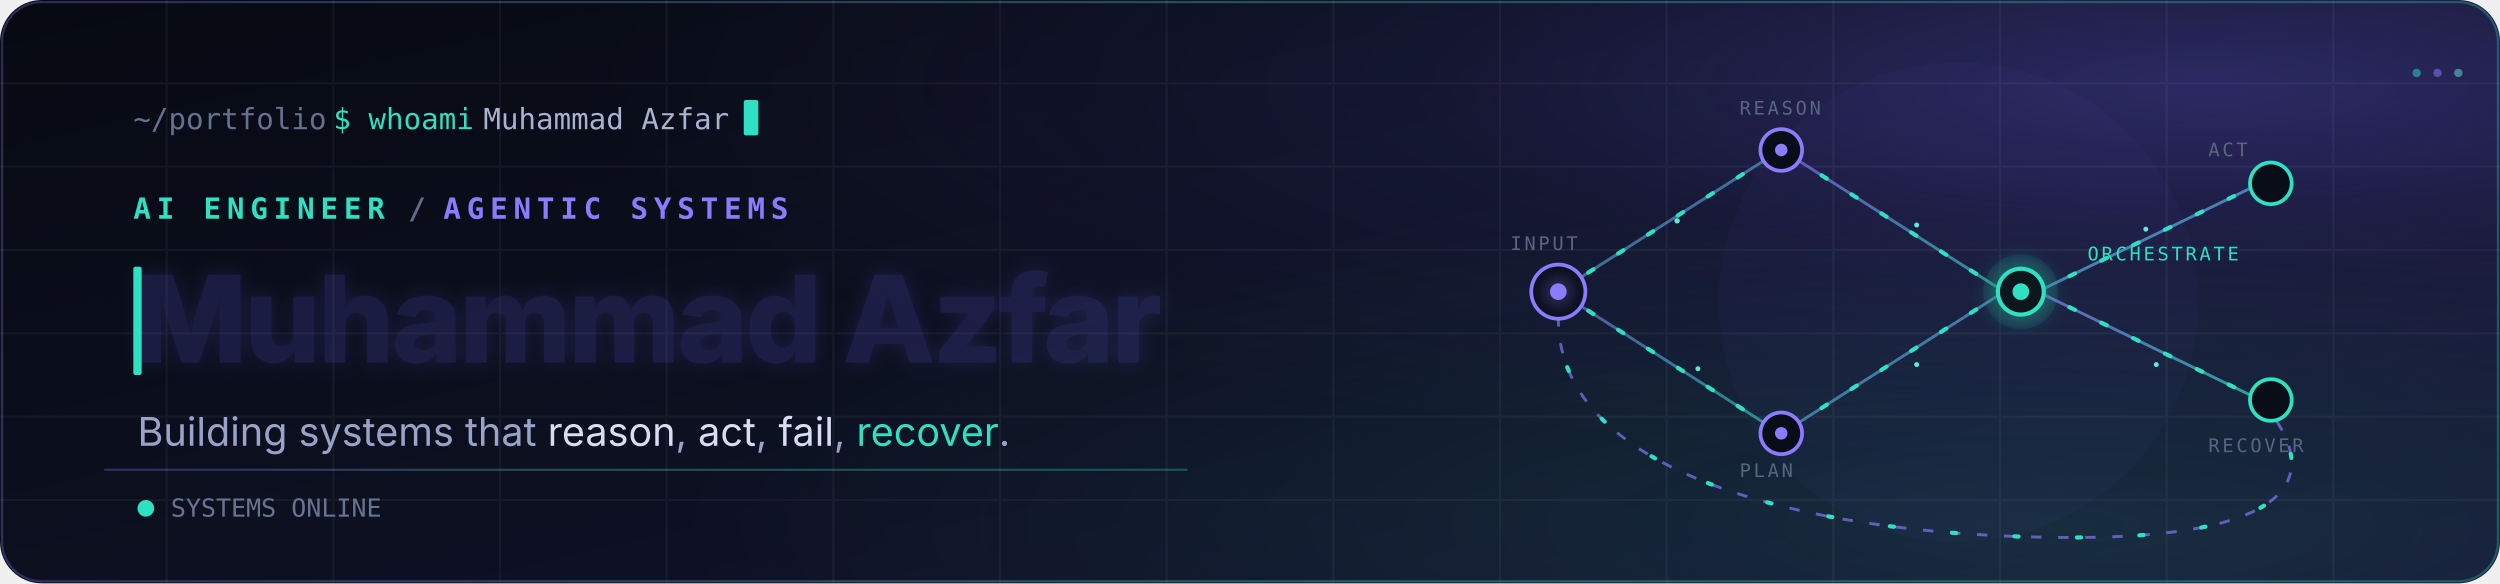
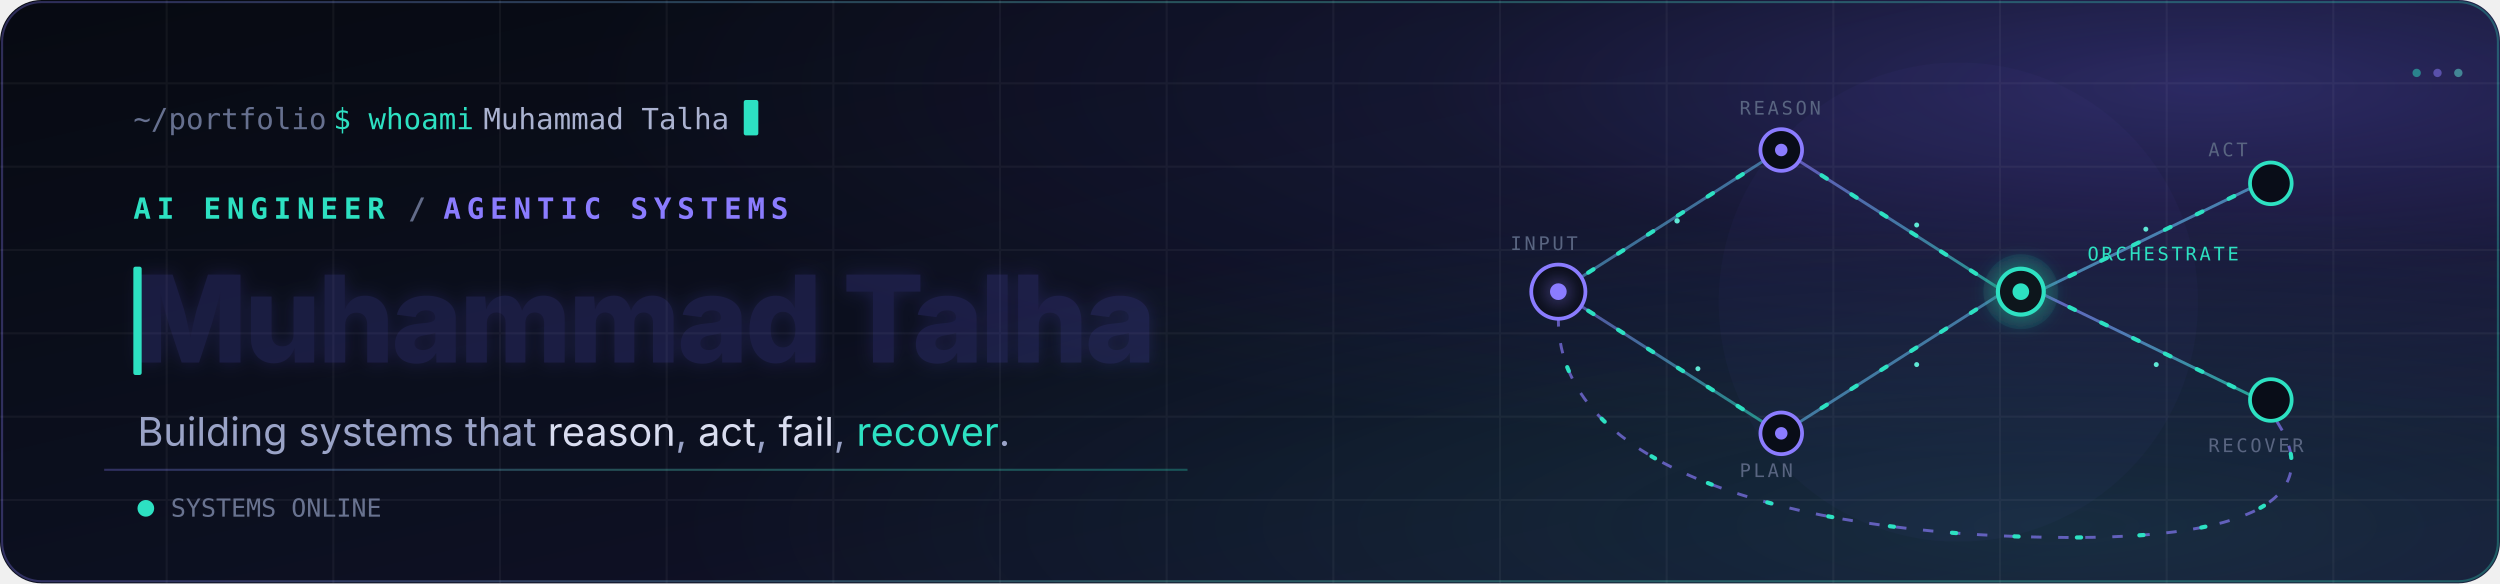
<svg xmlns="http://www.w3.org/2000/svg" viewBox="0 0 1200 280" width="1200" height="280" role="img" aria-label="Muhammad Talha, Aspiring AI Engineer">
  <defs>
    <linearGradient id="bg" x1="0" y1="0" x2="1" y2="1">
      <stop offset="0%" stop-color="#070A12" />
      <stop offset="52%" stop-color="#0C1020" />
      <stop offset="100%" stop-color="#171231" />
    </linearGradient>
    <linearGradient id="accent" x1="0" y1="0" x2="1" y2="0">
      <stop offset="0%" stop-color="#8B7CFF" />
      <stop offset="48%" stop-color="#5FE8D5" />
      <stop offset="100%" stop-color="#2DE1C2" />
    </linearGradient>
    <linearGradient id="nameGradient" x1="0" y1="0" x2="1" y2="0">
      <stop offset="0%" stop-color="#FFFFFF" />
      <stop offset="42%" stop-color="#E4E1FF" />
      <stop offset="100%" stop-color="#7FFFEA" />
    </linearGradient>
    <linearGradient id="graphGradient" x1="0" y1="0" x2="1" y2="1">
      <stop offset="0%" stop-color="#8B7CFF" />
      <stop offset="100%" stop-color="#2DE1C2" />
    </linearGradient>
    <radialGradient id="purpleGlow" cx="88%" cy="15%" r="65%">
      <stop offset="0%" stop-color="#7566FF" stop-opacity="0.30" />
      <stop offset="48%" stop-color="#7566FF" stop-opacity="0.09" />
      <stop offset="100%" stop-color="#7566FF" stop-opacity="0" />
    </radialGradient>
    <radialGradient id="tealGlow" cx="82%" cy="90%" r="55%">
      <stop offset="0%" stop-color="#2DE1C2" stop-opacity="0.13" />
      <stop offset="100%" stop-color="#2DE1C2" stop-opacity="0" />
    </radialGradient>
    <filter id="softGlow" x="-100%" y="-100%" width="300%" height="300%">
      <feGaussianBlur stdDeviation="5" result="blur" />
      <feMerge>
        <feMergeNode in="blur" />
        <feMergeNode in="SourceGraphic" />
      </feMerge>
    </filter>
    <filter id="strongGlow" x="-150%" y="-150%" width="400%" height="400%">
      <feGaussianBlur stdDeviation="8" result="blur" />
      <feMerge>
        <feMergeNode in="blur" />
        <feMergeNode in="SourceGraphic" />
      </feMerge>
    </filter>
    <filter id="nameGlow" x="-20%" y="-50%" width="140%" height="200%">
      <feGaussianBlur stdDeviation="4" result="blur" />
      <feMerge>
        <feMergeNode in="blur" />
        <feMergeNode in="SourceGraphic" />
      </feMerge>
    </filter>
    <clipPath id="nameClip">
      <rect x="62" y="120" width="0" height="70">
        <animate attributeName="width" from="0" to="545" dur="2.2s" begin="0.45s" fill="freeze" />
      </rect>
    </clipPath>
    <clipPath id="graphClip">
      <rect x="700" y="30" width="460" height="230" />
    </clipPath>
  </defs>
  <rect width="1200" height="280" rx="20" fill="url(#bg)" />
  <rect width="1200" height="280" rx="20" fill="url(#purpleGlow)" />
  <rect width="1200" height="280" rx="20" fill="url(#tealGlow)" />
  <rect x="1" y="1" width="1198" height="278" rx="19" fill="none" stroke="url(#accent)" stroke-opacity="0.30" />
  <g opacity="0.045" stroke="#FFFFFF" stroke-width="1">
    <path d="M0 40H1200" />
    <path d="M0 80H1200" />
    <path d="M0 120H1200" />
    <path d="M0 160H1200" />
    <path d="M0 200H1200" />
    <path d="M0 240H1200" />
    <path d="M80 0V280" />
    <path d="M160 0V280" />
    <path d="M240 0V280" />
    <path d="M320 0V280" />
    <path d="M400 0V280" />
    <path d="M480 0V280" />
    <path d="M560 0V280" />
    <path d="M640 0V280" />
    <path d="M720 0V280" />
    <path d="M800 0V280" />
    <path d="M880 0V280" />
    <path d="M960 0V280" />
    <path d="M1040 0V280" />
    <path d="M1120 0V280" />
  </g>
  <g font-family="'SF Mono','JetBrains Mono','Fira Code',Menlo,Consolas,monospace">
    <text x="64" y="62" font-size="14" fill="#66708F">
      ~/portfolio
    </text>
    <text x="160" y="62" font-size="14" fill="#2DE1C2">
      $ whoami
    </text>
    <text x="232" y="62" font-size="14" fill="#AAB2D0">
-       Muhammad Azfar
+       Muhammad Talha
    </text>
    <rect x="357" y="48" width="7" height="17" rx="1" fill="#2DE1C2">
      <animate attributeName="opacity" values="1;0;1" dur="1s" repeatCount="indefinite" />
    </rect>
  </g>
  <text x="64" y="105" font-family="'SF Mono','JetBrains Mono','Fira Code',Menlo,Consolas,monospace" font-size="14" font-weight="600" letter-spacing="2.8" fill="#2DE1C2">

    AI ENGINEER

    <tspan fill="#626B89"> / </tspan>
    <tspan fill="#8B7CFF">
      AGENTIC SYSTEMS
    </tspan>
  </text>
  <text x="64" y="174" font-family="Inter,'Segoe UI',Helvetica,Arial,sans-serif" font-size="58" font-weight="800" letter-spacing="-1.5" fill="#6C63FF" opacity="0.17" filter="url(#nameGlow)">
-     Muhammad Azfar
+     Muhammad Talha
  </text>
  <g clip-path="url(#nameClip)">
    <text x="64" y="174" font-family="Inter,'Segoe UI',Helvetica,Arial,sans-serif" font-size="58" font-weight="800" letter-spacing="-1.5" fill="url(#nameGradient)">
-       Muhammad Azfar
+       Muhammad Talha
    </text>
  </g>
  <rect x="64" y="128" width="4" height="52" rx="1" fill="#2DE1C2">
    <animate attributeName="x" from="64" to="585" dur="2.2s" begin="0.45s" fill="freeze" />
    <animate attributeName="opacity" values="0;1" dur="0.15s" begin="0.45s" fill="freeze" />
    <animate attributeName="opacity" values="1;0;1" dur="0.8s" begin="2.8s" repeatCount="indefinite" />
  </rect>
  <text x="66" y="214" font-family="Inter,'Segoe UI',Helvetica,Arial,sans-serif" font-size="19" fill="#9AA3C7">

    Building systems that

    <tspan fill="#D9DDF0">reason</tspan>,

    <tspan fill="#D9DDF0">act</tspan>,

    <tspan fill="#D9DDF0">fail</tspan>,

    <tspan fill="#2DE1C2">recover</tspan>.

  </text>
  <g transform="translate(65 248)" font-family="'SF Mono','JetBrains Mono','Fira Code',Menlo,Consolas,monospace">
    <circle cx="5" cy="-4" r="4" fill="#2DE1C2">
      <animate attributeName="r" values="4;5;4" dur="1.4s" repeatCount="indefinite" />
      <animate attributeName="opacity" values="1;0.35;1" dur="1.4s" repeatCount="indefinite" />
    </circle>
    <text x="17" y="0" font-size="12" fill="#697390">
      SYSTEMS ONLINE
    </text>
  </g>
  <g clip-path="url(#graphClip)">
    <circle cx="940" cy="145" r="115" fill="#7566FF" opacity="0.035">
      <animate attributeName="r" values="105;125;105" dur="5s" repeatCount="indefinite" />
      <animate attributeName="opacity" values="0.025;0.055;0.025" dur="5s" repeatCount="indefinite" />
    </circle>
    <g fill="none" stroke="url(#graphGradient)" stroke-width="1.4" stroke-linecap="round">
      <path d="M748 140 L850 75" opacity="0.58" />
      <path d="M748 140 L850 205" opacity="0.58" />
      <path d="M860 75 L962 140" opacity="0.62" />
      <path d="M860 205 L962 140" opacity="0.62" />
      <path d="M978 140 L1085 88" opacity="0.68" />
      <path d="M978 140 L1085 192" opacity="0.68" />
    </g>
    <g fill="none" stroke="#2DE1C2" stroke-width="2" stroke-linecap="round" stroke-dasharray="3 14">
      <path d="M748 140 L850 75" stroke-dashoffset="0">
        <animate attributeName="stroke-dashoffset" from="0" to="-34" dur="1.5s" repeatCount="indefinite" />
      </path>
      <path d="M748 140 L850 205">
        <animate attributeName="stroke-dashoffset" from="0" to="-34" dur="1.8s" repeatCount="indefinite" />
      </path>
      <path d="M860 75 L962 140">
        <animate attributeName="stroke-dashoffset" from="0" to="-34" dur="1.3s" repeatCount="indefinite" />
      </path>
      <path d="M860 205 L962 140">
        <animate attributeName="stroke-dashoffset" from="0" to="-34" dur="1.6s" repeatCount="indefinite" />
      </path>
      <path d="M978 140 L1085 88">
        <animate attributeName="stroke-dashoffset" from="0" to="-34" dur="1.4s" repeatCount="indefinite" />
      </path>
      <path d="M978 140 L1085 192">
        <animate attributeName="stroke-dashoffset" from="0" to="-34" dur="1.7s" repeatCount="indefinite" />
      </path>
    </g>
    <path d="M1085 192          C1120 232 1095 258 995 258          C875 258 748 230 748 153" fill="none" stroke="#8B7CFF" stroke-width="1.4" stroke-dasharray="5 8" opacity="0.65">
      <animate attributeName="stroke-dashoffset" from="0" to="-52" dur="2s" repeatCount="indefinite" />
    </path>
    <path d="M1085 192          C1120 232 1095 258 995 258          C875 258 748 230 748 153" fill="none" stroke="#2DE1C2" stroke-width="2" stroke-dasharray="2 28" stroke-linecap="round">
      <animate attributeName="stroke-dashoffset" from="0" to="-60" dur="2.2s" repeatCount="indefinite" />
    </path>
    <circle cx="748" cy="140" r="13" fill="#090D18" stroke="#8B7CFF" stroke-width="1.8" />
    <circle cx="748" cy="140" r="4" fill="#8B7CFF" filter="url(#softGlow)">
      <animate attributeName="r" values="4;7;4" dur="1.8s" repeatCount="indefinite" />
    </circle>
    <circle cx="855" cy="72" r="10" fill="#090D18" stroke="#8B7CFF" stroke-width="1.8" />
    <circle cx="855" cy="72" r="3" fill="#8B7CFF">
      <animate attributeName="opacity" values="0.4;1;0.4" dur="1.6s" repeatCount="indefinite" />
    </circle>
    <circle cx="855" cy="208" r="10" fill="#090D18" stroke="#8B7CFF" stroke-width="1.8" />
    <circle cx="855" cy="208" r="3" fill="#8B7CFF">
      <animate attributeName="opacity" values="1;0.35;1" dur="1.9s" repeatCount="indefinite" />
    </circle>
    <circle cx="970" cy="140" r="18" fill="#2DE1C2" opacity="0.08">
      <animate attributeName="r" values="16;24;16" dur="2.2s" repeatCount="indefinite" />
      <animate attributeName="opacity" values="0.04;0.12;0.04" dur="2.2s" repeatCount="indefinite" />
    </circle>
    <circle cx="970" cy="140" r="11" fill="#07131A" stroke="#2DE1C2" stroke-width="2" filter="url(#softGlow)" />
    <circle cx="970" cy="140" r="4" fill="#2DE1C2">
      <animate attributeName="r" values="4;6;4" dur="1.2s" repeatCount="indefinite" />
    </circle>
    <circle cx="1090" cy="88" r="10" fill="#090D18" stroke="#2DE1C2" stroke-width="1.8" />
    <circle cx="1090" cy="192" r="10" fill="#090D18" stroke="#2DE1C2" stroke-width="1.8" />
    <circle r="3.5" fill="#FFFFFF" filter="url(#softGlow)">
      <animateMotion dur="3.8s" repeatCount="indefinite" path="M748 140 L855 72 L970 140 L1090 88" />
    </circle>
    <circle r="3" fill="#2DE1C2" filter="url(#softGlow)">
      <animateMotion dur="4.2s" begin="1s" repeatCount="indefinite" path="M748 140 L855 208 L970 140 L1090 192" />
    </circle>
    <circle r="3" fill="#8B7CFF" filter="url(#softGlow)">
      <animateMotion dur="5.2s" begin="0.8s" repeatCount="indefinite" path="           M1090 192           C1120 232 1095 258 995 258           C875 258 748 230 748 153         " />
    </circle>
    <g fill="#5FE8D5">
      <circle cx="805" cy="106" r="1.3">
        <animate attributeName="opacity" values="0.1;0.8;0.1" dur="2s" repeatCount="indefinite" />
      </circle>
      <circle cx="815" cy="177" r="1.2">
        <animate attributeName="opacity" values="0.8;0.1;0.8" dur="2.6s" repeatCount="indefinite" />
      </circle>
      <circle cx="920" cy="108" r="1.2">
        <animate attributeName="opacity" values="0.15;0.9;0.15" dur="1.8s" repeatCount="indefinite" />
      </circle>
      <circle cx="920" cy="175" r="1.2">
        <animate attributeName="opacity" values="0.8;0.15;0.8" dur="2.3s" repeatCount="indefinite" />
      </circle>
      <circle cx="1030" cy="110" r="1.2">
        <animate attributeName="opacity" values="0.1;0.8;0.1" dur="2.1s" repeatCount="indefinite" />
      </circle>
      <circle cx="1035" cy="175" r="1.2">
        <animate attributeName="opacity" values="0.7;0.1;0.7" dur="2.5s" repeatCount="indefinite" />
      </circle>
    </g>
  </g>
  <g font-family="'SF Mono','JetBrains Mono','Fira Code',Menlo,Consolas,monospace" font-size="9" letter-spacing="1.3">
    <text x="725" y="120" fill="#596581">
      INPUT
    </text>
    <text x="835" y="55" fill="#596581">
      REASON
    </text>
    <text x="835" y="229" fill="#596581">
      PLAN
    </text>
    <text x="1002" y="125" fill="#2DE1C2">
      ORCHESTRATE
    </text>
    <text x="1060" y="75" fill="#596581">
      ACT
    </text>
    <text x="1060" y="217" fill="#596581">
      RECOVER
    </text>
  </g>
  <rect x="50" y="225" width="520" height="1" fill="url(#accent)" opacity="0.30">
    <animate attributeName="x" values="50;570;50" dur="6s" repeatCount="indefinite" />
  </rect>
  <g opacity="0.5">
    <circle cx="1160" cy="35" r="2" fill="#2DE1C2">
      <animate attributeName="opacity" values="0.2;1;0.2" dur="1.5s" repeatCount="indefinite" />
    </circle>
    <circle cx="1170" cy="35" r="2" fill="#8B7CFF">
      <animate attributeName="opacity" values="1;0.2;1" dur="1.8s" repeatCount="indefinite" />
    </circle>
    <circle cx="1180" cy="35" r="2" fill="#5FE8D5">
      <animate attributeName="opacity" values="0.3;1;0.3" dur="2.1s" repeatCount="indefinite" />
    </circle>
  </g>
</svg>
